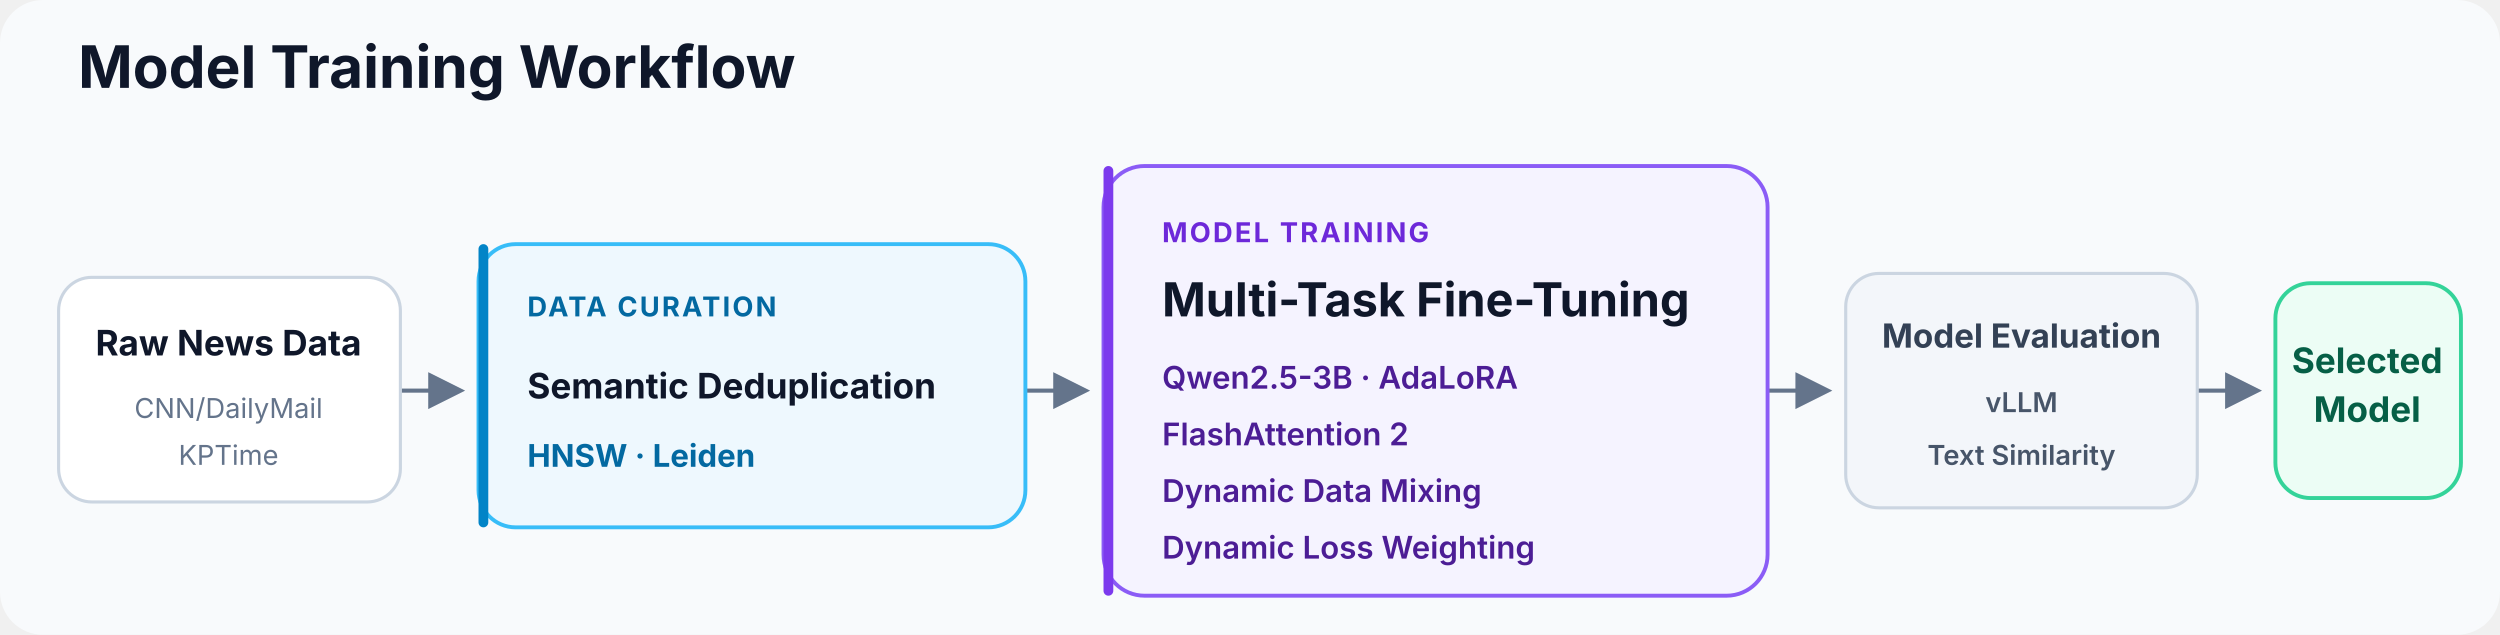
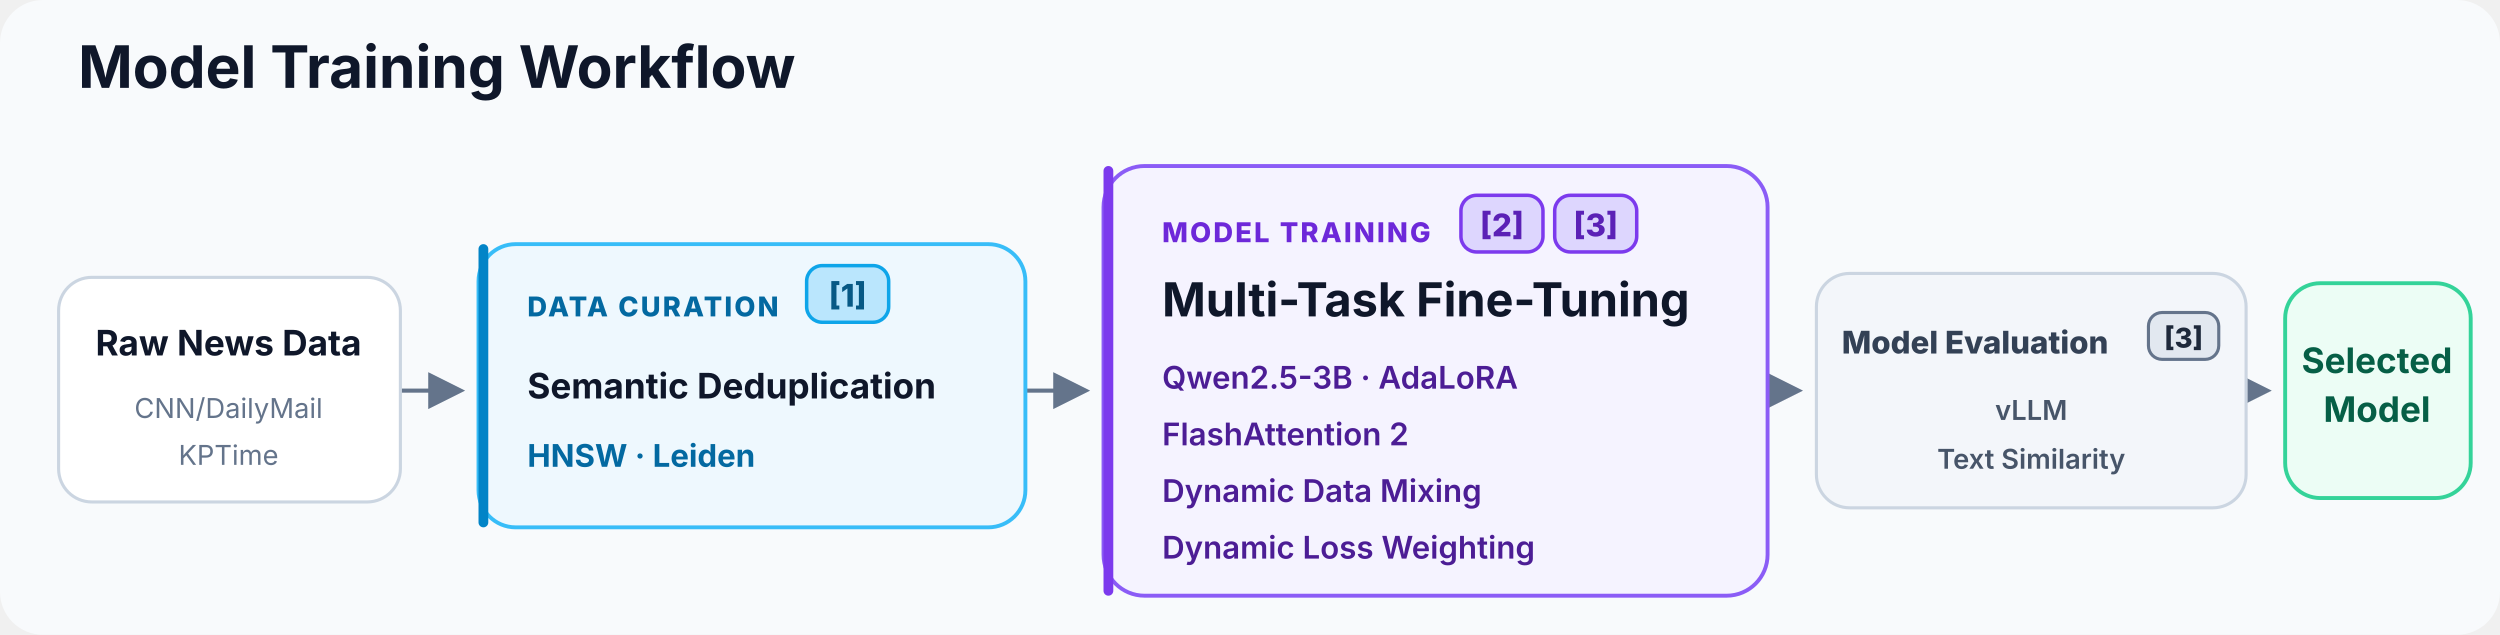
<svg xmlns="http://www.w3.org/2000/svg" width="1280" height="325" viewBox="0 0 1280 325" role="img" aria-labelledby="title desc">
  <defs>
    <marker id="arrow" markerWidth="9" markerHeight="9" refX="7.5" refY="4.5" orient="auto" markerUnits="strokeWidth">
      <path d="M 0 0 L 9 4.5 L 0 9 z" fill="#64748B" />
    </marker>
  </defs>
  <rect width="1280" height="325" rx="22" fill="#F8FAFC" />
  <text x="40" y="45" fill="#0F172A" font-family="Inter, Segoe UI, Arial, sans-serif" font-size="30" font-weight="700">Model Training Workflow</text>
  <path d="M 205 200 H 235" stroke="#64748B" stroke-width="2.1" fill="none" marker-end="url(#arrow)" />
  <path d="M 525 200 H 555" stroke="#64748B" stroke-width="2.1" fill="none" marker-end="url(#arrow)" />
-   <path d="M 905 200 H 935" stroke="#64748B" stroke-width="2.1" fill="none" marker-end="url(#arrow)" />
-   <path d="M 1125 200 H 1155" stroke="#64748B" stroke-width="2.1" fill="none" marker-end="url(#arrow)" />
+   <path d="M 905 200 H 920" stroke="#64748B" stroke-width="2.1" fill="none" marker-end="url(#arrow)" />
+   <path d="M 1150 200 H 1160" stroke="#64748B" stroke-width="2.1" fill="none" marker-end="url(#arrow)" />
  <g>
    <rect x="30" y="142" width="175" height="115" rx="17" fill="#FFFFFF" stroke="#CBD5E1" stroke-width="1.6" />
    <text x="117" y="182" text-anchor="middle" fill="#0F172A" font-family="Inter, Segoe UI, Arial, sans-serif" font-size="18" font-weight="700">Raw News Data</text>
    <text x="117" y="214" text-anchor="middle" fill="#64748B" font-family="Inter, Segoe UI, Arial, sans-serif" font-size="14">CNN/DailyMail</text>
    <text x="117" y="238" text-anchor="middle" fill="#64748B" font-family="Inter, Segoe UI, Arial, sans-serif" font-size="14">KPTime</text>
  </g>
  <g>
    <rect x="245" y="125" width="280" height="145" rx="19" fill="#EEF8FE" stroke="#38BDF8" stroke-width="2" />
    <rect x="245" y="125" width="5" height="145" rx="2.5" fill="#0284C7" />
-     <text x="270" y="162" fill="#0369A1" font-family="Inter, Segoe UI, Arial, sans-serif" font-size="14" font-weight="700" letter-spacing="1.1">DATA CURATION</text>
+     <text x="270" y="162" fill="#0369A1" font-family="Inter, Segoe UI, Arial, sans-serif" font-size="14" font-weight="800" letter-spacing="1.1">DATA CURATION</text>
    <text x="270" y="204" fill="#0F172A" font-family="Inter, Segoe UI, Arial, sans-serif" font-size="18" font-weight="700">Semantic Deduplication</text>
    <text x="270" y="239" fill="#0369A1" font-family="Inter, Segoe UI, Arial, sans-serif" font-size="16" font-weight="700">HNSW · Leiden</text>
  </g>
  <g>
    <rect x="565" y="85" width="340" height="220" rx="21" fill="#F5F3FF" stroke="#8B5CF6" stroke-width="2" />
    <rect x="565" y="85" width="5" height="220" rx="2.5" fill="#7C3AED" />
-     <text x="595" y="124" fill="#6D28D9" font-family="Inter, Segoe UI, Arial, sans-serif" font-size="14" font-weight="700" letter-spacing="1.1">MODEL TRAINING</text>
+     <text x="595" y="124" fill="#6D28D9" font-family="Inter, Segoe UI, Arial, sans-serif" font-size="14" font-weight="800" letter-spacing="1.1">MODEL TRAINING</text>
    <text x="595" y="162" fill="#0F172A" font-family="Inter, Segoe UI, Arial, sans-serif" font-size="24" font-weight="700">Multi-Task Fine-Tuning</text>
    <text x="595" y="199" fill="#4C1D95" font-family="Inter, Segoe UI, Arial, sans-serif" font-size="16" font-weight="600">Qwen2.5-3B · AdaLoRA</text>
    <text x="595" y="228" fill="#4C1D95" font-family="Inter, Segoe UI, Arial, sans-serif" font-size="16" font-weight="600">FlashAttention 2</text>
    <text x="595" y="257" fill="#4C1D95" font-family="Inter, Segoe UI, Arial, sans-serif" font-size="16" font-weight="600">Dynamic Data Mixing</text>
    <text x="595" y="286" fill="#4C1D95" font-family="Inter, Segoe UI, Arial, sans-serif" font-size="16" font-weight="600">Dynamic Loss Weighting</text>
  </g>
  <g>
-     <rect x="945" y="140" width="180" height="120" rx="17" fill="#F3F6FA" stroke="#CBD5E1" stroke-width="1.6" />
-     <text x="1035" y="178" text-anchor="middle" fill="#334155" font-family="Inter, Segoe UI, Arial, sans-serif" font-size="17" font-weight="700">Model Evaluation</text>
-     <text x="1035" y="211" text-anchor="middle" fill="#475569" font-family="Inter, Segoe UI, Arial, sans-serif" font-size="14" font-weight="600">vLLM</text>
-     <text x="1035" y="238" text-anchor="middle" fill="#475569" font-family="Inter, Segoe UI, Arial, sans-serif" font-size="14" font-weight="600">Text Similarity</text>
+     <rect x="930" y="140" width="220" height="120" rx="17" fill="#F3F6FA" stroke="#CBD5E1" stroke-width="1.6" />
+     <text x="943" y="181" fill="#334155" font-family="Inter, Segoe UI, Arial, sans-serif" font-size="16" font-weight="800">Model Evaluation</text>
+     <text x="1040" y="215" text-anchor="middle" fill="#475569" font-family="Inter, Segoe UI, Arial, sans-serif" font-size="14" font-weight="600">vLLM</text>
+     <text x="1040" y="240" text-anchor="middle" fill="#475569" font-family="Inter, Segoe UI, Arial, sans-serif" font-size="14" font-weight="600">Text Similarity</text>
  </g>
  <g>
-     <rect x="1165" y="145" width="95" height="110" rx="18" fill="#ECFDF5" stroke="#34D399" stroke-width="2" />
-     <text x="1212" y="191" text-anchor="middle" fill="#065F46" font-family="Inter, Segoe UI, Arial, sans-serif" font-size="18" font-weight="700">Selected</text>
-     <text x="1212" y="216" text-anchor="middle" fill="#065F46" font-family="Inter, Segoe UI, Arial, sans-serif" font-size="18" font-weight="700">Model</text>
+     <rect x="1170" y="145" width="95" height="110" rx="18" fill="#ECFDF5" stroke="#34D399" stroke-width="2" />
+     <text x="1217" y="191" text-anchor="middle" fill="#065F46" font-family="Inter, Segoe UI, Arial, sans-serif" font-size="18" font-weight="700">Selected</text>
+     <text x="1217" y="216" text-anchor="middle" fill="#065F46" font-family="Inter, Segoe UI, Arial, sans-serif" font-size="18" font-weight="700">Model</text>
+   </g>
+   <g aria-label="Highlight 1: graph-based semantic deduplication">
+     <rect x="413" y="136" width="42" height="29" rx="8" fill="#BAE6FD" stroke="#0EA5E9" stroke-width="1.8" />
+     <text x="434" y="157" text-anchor="middle" fill="#075985" font-family="Inter, Segoe UI, Arial, sans-serif" font-size="16" font-weight="800">[1]</text>
+   </g>
+   <g aria-label="Highlight 2: long-text multi-task learning">
+     <rect x="748" y="100" width="42" height="29" rx="8" fill="#DDD6FE" stroke="#7C3AED" stroke-width="1.8" />
+     <text x="769" y="121" text-anchor="middle" fill="#5B21B6" font-family="Inter, Segoe UI, Arial, sans-serif" font-size="16" font-weight="800">[2]</text>
+   </g>
+   <g aria-label="Highlight 3: efficient fine-tuning">
+     <rect x="796" y="100" width="42" height="29" rx="8" fill="#DDD6FE" stroke="#7C3AED" stroke-width="1.8" />
+     <text x="817" y="121" text-anchor="middle" fill="#5B21B6" font-family="Inter, Segoe UI, Arial, sans-serif" font-size="16" font-weight="800">[3]</text>
+   </g>
+   <g aria-label="Highlight 3: efficient inference">
+     <rect x="1100" y="160" width="36" height="24" rx="7" fill="#E2E8F0" stroke="#64748B" stroke-width="1.6" />
+     <text x="1118" y="178" text-anchor="middle" fill="#1E293B" font-family="Inter, Segoe UI, Arial, sans-serif" font-size="14" font-weight="800">[3]</text>
  </g>
</svg>
